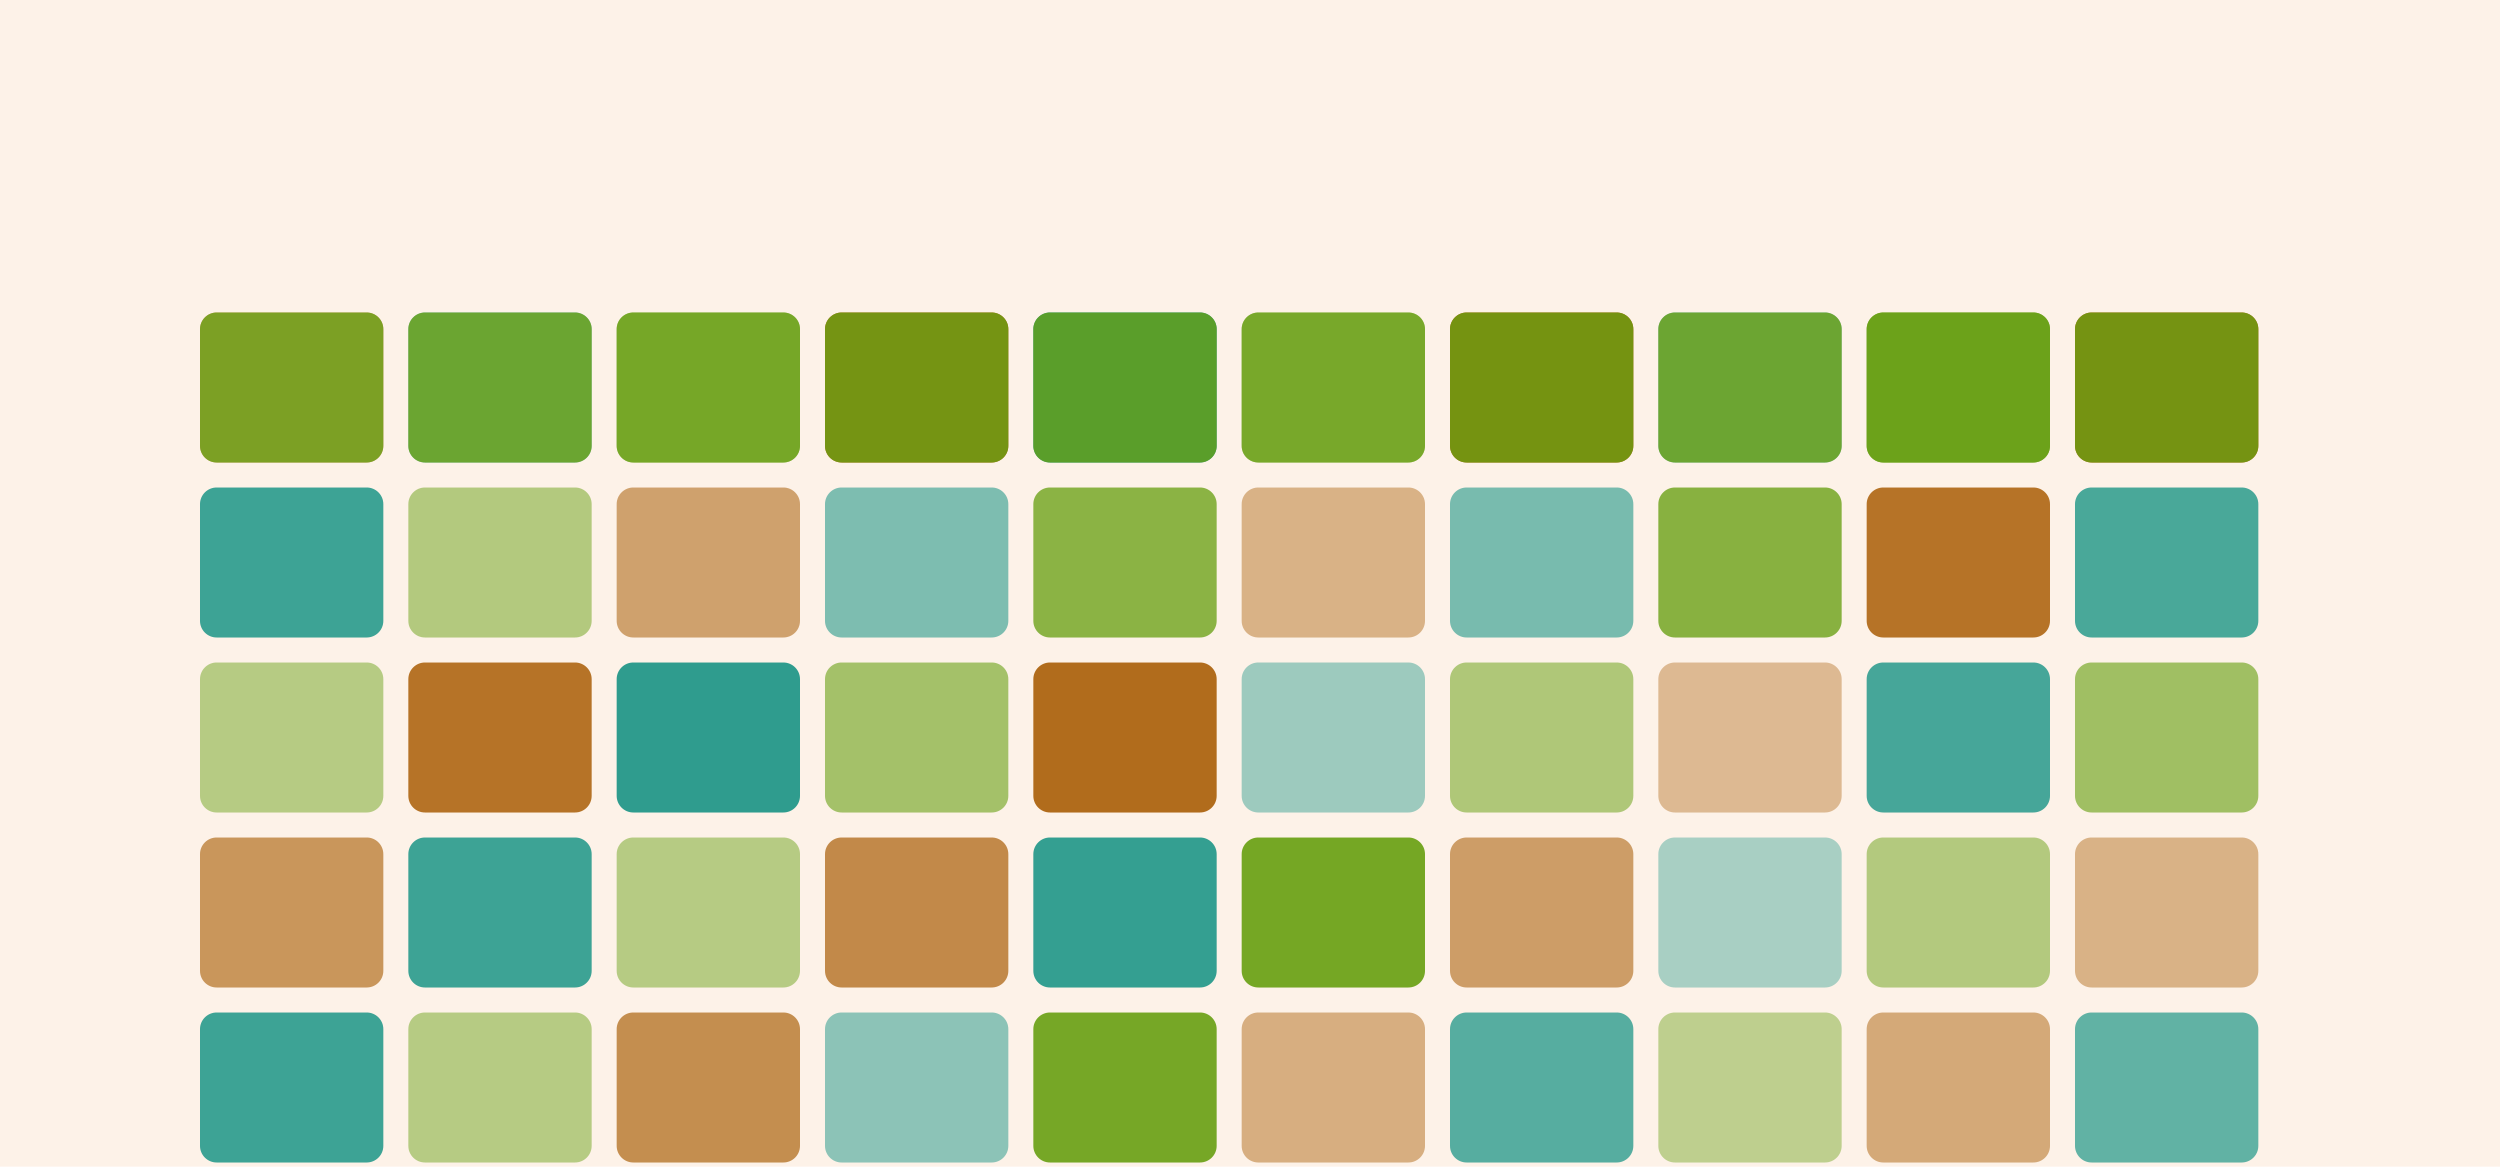
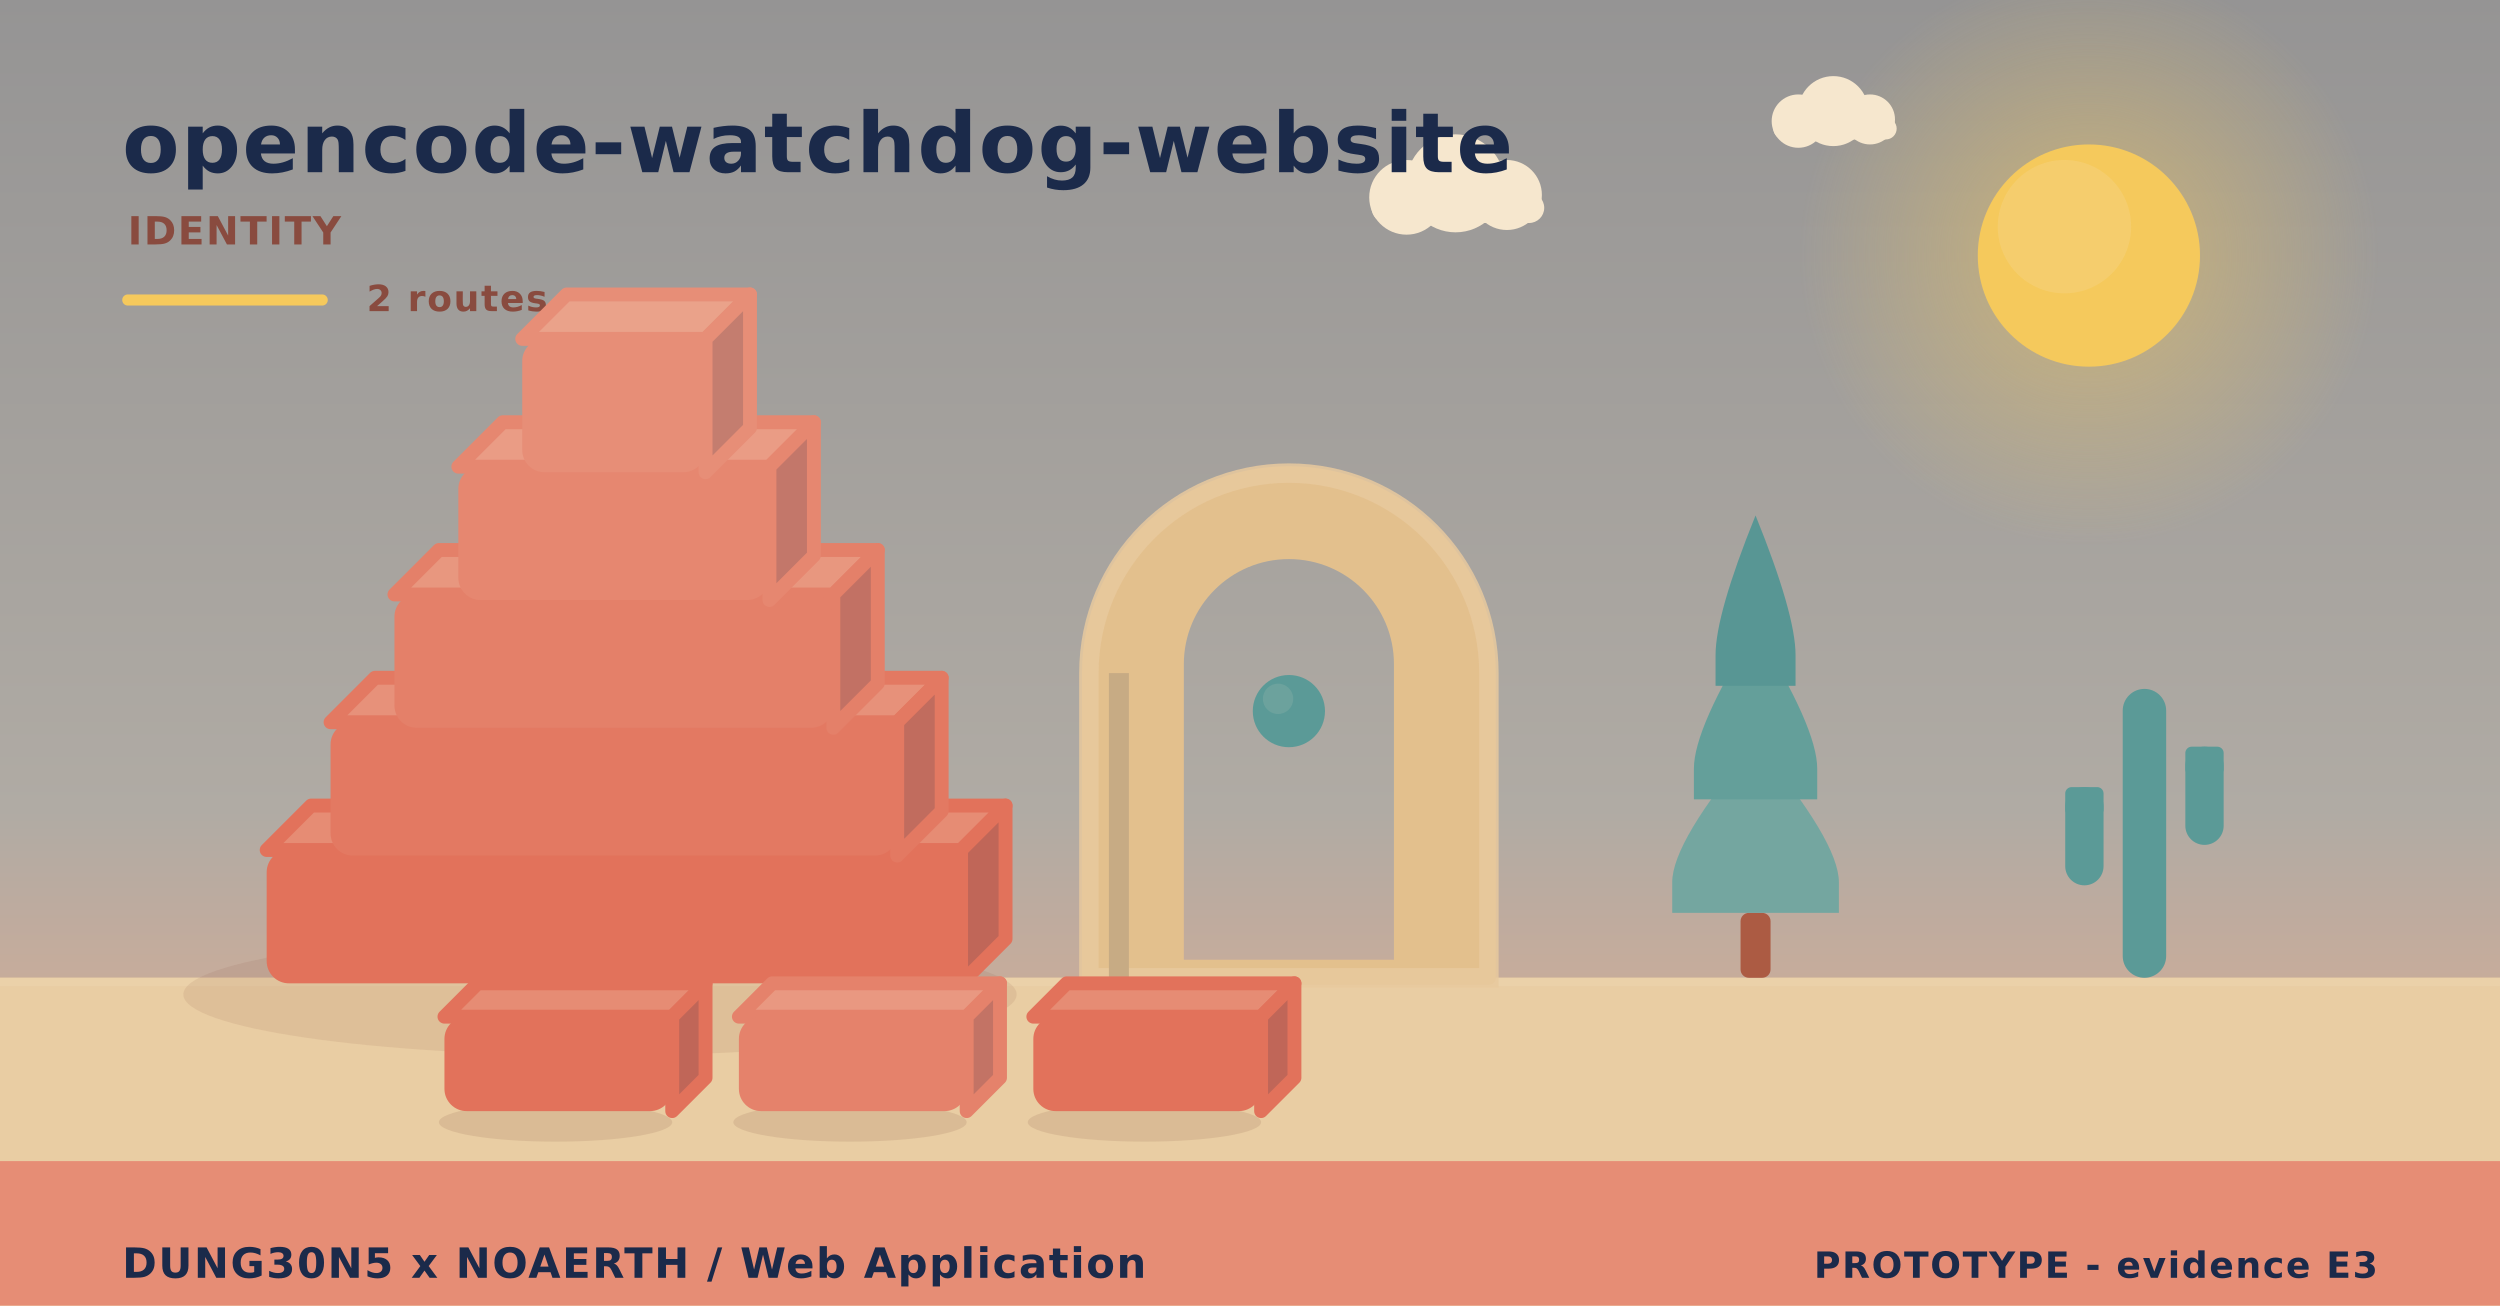
- <svg xmlns="http://www.w3.org/2000/svg" viewBox="0 0 1200 560" width="1200" height="560" role="img" aria-label="opencode-watchdog-website hero">
-   <rect width="1200" height="560" fill="#fdf2e8" />
-   <defs>
-     <linearGradient id="gh" x1="0" y1="0" x2="1" y2="1">
-       <stop offset="0%" stop-color="#a95d05" />
-       <stop offset="100%" stop-color="#109081" />
-     </linearGradient>
-   </defs>
-   <rect x="96.00" y="150.00" width="88.00" height="72.00" rx="8.00" fill="#a95d05" opacity="0.53" />
-   <rect x="196.00" y="150.00" width="88.00" height="72.00" rx="8.00" fill="#109081" opacity="0.53" />
-   <rect x="296.00" y="150.00" width="88.00" height="72.00" rx="8.00" fill="#679f11" opacity="0.50" />
-   <rect x="396.00" y="150.00" width="88.00" height="72.00" rx="8.00" fill="#a95d05" opacity="0.92" />
-   <rect x="496.00" y="150.00" width="88.00" height="72.00" rx="8.00" fill="#109081" opacity="0.89" />
-   <rect x="596.00" y="150.00" width="88.00" height="72.00" rx="8.00" fill="#679f11" opacity="0.42" />
-   <rect x="696.00" y="150.00" width="88.00" height="72.00" rx="8.00" fill="#a95d05" opacity="0.95" />
-   <rect x="796.00" y="150.00" width="88.00" height="72.00" rx="8.00" fill="#109081" opacity="0.51" />
-   <rect x="896.00" y="150.00" width="88.00" height="72.00" rx="8.00" fill="#679f11" opacity="0.81" />
-   <rect x="996.00" y="150.00" width="88.00" height="72.00" rx="8.00" fill="#a95d05" opacity="0.94" />
-   <rect x="96.00" y="234.00" width="88.00" height="72.00" rx="8.00" fill="#109081" opacity="0.81" />
-   <rect x="196.00" y="234.00" width="88.00" height="72.00" rx="8.00" fill="#679f11" opacity="0.49" />
-   <rect x="296.00" y="234.00" width="88.00" height="72.00" rx="8.00" fill="#a95d05" opacity="0.54" />
-   <rect x="396.00" y="234.00" width="88.00" height="72.00" rx="8.00" fill="#109081" opacity="0.54" />
-   <rect x="496.00" y="234.00" width="88.00" height="72.00" rx="8.00" fill="#679f11" opacity="0.76" />
-   <rect x="596.00" y="234.00" width="88.00" height="72.00" rx="8.00" fill="#a95d05" opacity="0.43" />
-   <rect x="696.00" y="234.00" width="88.00" height="72.00" rx="8.00" fill="#109081" opacity="0.56" />
-   <rect x="796.00" y="234.00" width="88.00" height="72.00" rx="8.00" fill="#679f11" opacity="0.78" />
-   <rect x="896.00" y="234.00" width="88.00" height="72.00" rx="8.00" fill="#a95d05" opacity="0.85" />
-   <rect x="996.00" y="234.00" width="88.00" height="72.00" rx="8.00" fill="#109081" opacity="0.76" />
-   <rect x="96.00" y="318.00" width="88.00" height="72.00" rx="8.00" fill="#679f11" opacity="0.47" />
-   <rect x="196.00" y="318.00" width="88.00" height="72.00" rx="8.00" fill="#a95d05" opacity="0.85" />
-   <rect x="296.00" y="318.00" width="88.00" height="72.00" rx="8.00" fill="#109081" opacity="0.87" />
-   <rect x="396.00" y="318.00" width="88.00" height="72.00" rx="8.00" fill="#679f11" opacity="0.59" />
-   <rect x="496.00" y="318.00" width="88.00" height="72.00" rx="8.00" fill="#a95d05" opacity="0.90" />
-   <rect x="596.00" y="318.00" width="88.00" height="72.00" rx="8.00" fill="#109081" opacity="0.41" />
-   <rect x="696.00" y="318.00" width="88.00" height="72.00" rx="8.00" fill="#679f11" opacity="0.52" />
-   <rect x="796.00" y="318.00" width="88.00" height="72.00" rx="8.00" fill="#a95d05" opacity="0.38" />
-   <rect x="896.00" y="318.00" width="88.00" height="72.00" rx="8.00" fill="#109081" opacity="0.77" />
-   <rect x="996.00" y="318.00" width="88.00" height="72.00" rx="8.00" fill="#679f11" opacity="0.62" />
-   <rect x="96.00" y="402.00" width="88.00" height="72.00" rx="8.00" fill="#a95d05" opacity="0.62" />
-   <rect x="196.00" y="402.00" width="88.00" height="72.00" rx="8.00" fill="#109081" opacity="0.81" />
-   <rect x="296.00" y="402.00" width="88.00" height="72.00" rx="8.00" fill="#679f11" opacity="0.47" />
-   <rect x="396.00" y="402.00" width="88.00" height="72.00" rx="8.00" fill="#a95d05" opacity="0.70" />
-   <rect x="496.00" y="402.00" width="88.00" height="72.00" rx="8.00" fill="#109081" opacity="0.85" />
-   <rect x="596.00" y="402.00" width="88.00" height="72.00" rx="8.00" fill="#679f11" opacity="0.91" />
-   <rect x="696.00" y="402.00" width="88.00" height="72.00" rx="8.00" fill="#a95d05" opacity="0.57" />
-   <rect x="796.00" y="402.00" width="88.00" height="72.00" rx="8.00" fill="#109081" opacity="0.36" />
-   <rect x="896.00" y="402.00" width="88.00" height="72.00" rx="8.00" fill="#679f11" opacity="0.49" />
-   <rect x="996.00" y="402.00" width="88.00" height="72.00" rx="8.00" fill="#a95d05" opacity="0.43" />
-   <rect x="96.00" y="486.00" width="88.00" height="72.00" rx="8.00" fill="#109081" opacity="0.81" />
-   <rect x="196.00" y="486.00" width="88.00" height="72.00" rx="8.00" fill="#679f11" opacity="0.47" />
-   <rect x="296.00" y="486.00" width="88.00" height="72.00" rx="8.00" fill="#a95d05" opacity="0.67" />
-   <rect x="396.00" y="486.00" width="88.00" height="72.00" rx="8.00" fill="#109081" opacity="0.48" />
-   <rect x="496.00" y="486.00" width="88.00" height="72.00" rx="8.00" fill="#679f11" opacity="0.90" />
-   <rect x="596.00" y="486.00" width="88.00" height="72.00" rx="8.00" fill="#a95d05" opacity="0.46" />
-   <rect x="696.00" y="486.00" width="88.00" height="72.00" rx="8.00" fill="#109081" opacity="0.70" />
-   <rect x="796.00" y="486.00" width="88.00" height="72.00" rx="8.00" fill="#679f11" opacity="0.42" />
-   <rect x="896.00" y="486.00" width="88.00" height="72.00" rx="8.00" fill="#a95d05" opacity="0.49" />
-   <rect x="996.00" y="486.00" width="88.00" height="72.00" rx="8.00" fill="#109081" opacity="0.66" />
+ <svg xmlns="http://www.w3.org/2000/svg" width="900" height="470" viewBox="0 0 900 470" role="img" aria-label="opencode-watchdog-website - identity">
+   <linearGradient id="skyh" x1="0" y1="0" x2="0" y2="1">
+     <stop offset="0" stop-color="#959494" />
+     <stop offset="0.62" stop-color="#b0aba4" />
+     <stop offset="1" stop-color="#f3ad8a" />
+   </linearGradient>
+   <rect width="900" height="470" fill="url(#skyh)" />
+   <radialGradient id="sunh">
+     <stop offset="0.35" stop-color="#f5c95c" stop-opacity="0.34" />
+     <stop offset="1" stop-color="#f5c95c" stop-opacity="0" />
+   </radialGradient>
+   <circle cx="752" cy="92" r="104" fill="url(#sunh)" />
+   <circle cx="752" cy="92" r="40" fill="#f5c95c" />
+   <circle cx="743.2" cy="81.6" r="24" fill="#f5d27e" opacity="0.5" />
  <g>
-     <rect x="96.00" y="150.00" width="88.00" height="72.00" rx="8.00" fill="#679f11" opacity="0.80" />
-     <animate attributeName="opacity" values="0.25;1.0;0.25" dur="9.467s" begin="5.71s" repeatCount="indefinite" />
+     <circle cx="524" cy="66" r="17.64" fill="#f6e7ce" />
+     <circle cx="506.36" cy="71.04" r="13.44" fill="#f6e7ce" />
+     <circle cx="542.48" cy="70.2" r="12.6" fill="#f6e7ce" />
+     <rect x="493.76" y="69.36" width="62.16" height="10.92" rx="5.46" fill="#f6e7ce" />
+     <animateTransform attributeName="transform" type="translate" values="0 0;24 0;0 0" dur="36s" begin="0s" repeatCount="indefinite" />
  </g>
  <g>
-     <rect x="196.00" y="150.00" width="88.00" height="72.00" rx="8.00" fill="#679f11" opacity="0.80" />
-     <animate attributeName="opacity" values="0.25;1.0;0.25" dur="9.467s" begin="6.03s" repeatCount="indefinite" />
+     <circle cx="660" cy="40" r="12.6" fill="#f6e7ce" />
+     <circle cx="647.4" cy="43.6" r="9.6" fill="#f6e7ce" />
+     <circle cx="673.2" cy="43" r="9" fill="#f6e7ce" />
+     <rect x="638.4" y="42.4" width="44.4" height="7.8" rx="3.9" fill="#f6e7ce" />
+     <animateTransform attributeName="transform" type="translate" values="0 0;-18 0;0 0" dur="46s" begin="3s" repeatCount="indefinite" />
+   </g>
+   <rect x="0" y="352" width="900" height="118" fill="#e9cda3" />
+   <rect x="0" y="352" width="900" height="3" fill="#ebd1a9" />
+   <text x="44" y="62" font-family="Verdana,DejaVu Sans,sans-serif" font-size="30" font-weight="700" letter-spacing="0.6" fill="#1b2a4a" text-anchor="start">opencode-watchdog-website</text>
+   <text x="46" y="88" font-family="Verdana,DejaVu Sans,sans-serif" font-size="14" font-weight="700" letter-spacing="0.6" fill="#894b3f" text-anchor="start">IDENTITY</text>
+   <rect x="44" y="106" width="74" height="4" rx="2" fill="#f5c95c" />
+   <text x="132" y="112" font-family="Verdana,DejaVu Sans,sans-serif" font-size="13" font-weight="700" letter-spacing="0.6" fill="#894b3f" text-anchor="start">2 routes</text>
+   <ellipse cx="216" cy="358" rx="150" ry="22" fill="rgba(138,90,68,0.11)" />
+   <g>
+     <path d="M96,306 L346,306 L362,290 L112,290 Z" fill="#e68c74" stroke="#e2725b" stroke-width="5" stroke-linejoin="round" />
+     <path d="M346,306 L362,290 L362,338 L346,354 Z" fill="#c06658" stroke="#e2725b" stroke-width="5" stroke-linejoin="round" />
+     <rect x="96" y="306" width="250" height="48" rx="8" fill="#e2725b" />
+     <animateTransform attributeName="transform" type="translate" values="0 10;0 0" dur="0.9s" begin="0s" fill="freeze" />
  </g>
  <g>
-     <rect x="296.00" y="150.00" width="88.00" height="72.00" rx="8.00" fill="#679f11" opacity="0.80" />
-     <animate attributeName="opacity" values="0.25;1.0;0.25" dur="9.467s" begin="6.35s" repeatCount="indefinite" />
+     <path d="M119,260 L323,260 L339,244 L135,244 Z" fill="#e7917a" stroke="#e37962" stroke-width="5" stroke-linejoin="round" />
+     <path d="M323,260 L339,244 L339,292 L323,308 Z" fill="#c16c5e" stroke="#e37962" stroke-width="5" stroke-linejoin="round" />
+     <rect x="119" y="260" width="204" height="48" rx="8" fill="#e37962" />
+     <animateTransform attributeName="transform" type="translate" values="0 10;0 0" dur="0.9s" begin="0.28s" fill="freeze" />
  </g>
  <g>
-     <rect x="396.00" y="150.00" width="88.00" height="72.00" rx="8.00" fill="#679f11" opacity="0.80" />
-     <animate attributeName="opacity" values="0.25;1.0;0.25" dur="9.467s" begin="6.67s" repeatCount="indefinite" />
+     <path d="M142,214 L300,214 L316,198 L158,198 Z" fill="#e8977f" stroke="#e48069" stroke-width="5" stroke-linejoin="round" />
+     <path d="M300,214 L316,198 L316,246 L300,262 Z" fill="#c27164" stroke="#e48069" stroke-width="5" stroke-linejoin="round" />
+     <rect x="142" y="214" width="158" height="48" rx="8" fill="#e48069" />
+     <animateTransform attributeName="transform" type="translate" values="0 10;0 0" dur="0.9s" begin="0.56s" fill="freeze" />
  </g>
  <g>
-     <rect x="496.00" y="150.00" width="88.00" height="72.00" rx="8.00" fill="#679f11" opacity="0.80" />
-     <animate attributeName="opacity" values="0.25;1.0;0.25" dur="9.467s" begin="6.99s" repeatCount="indefinite" />
+     <path d="M165,168 L277,168 L293,152 L181,152 Z" fill="#ea9c85" stroke="#e68770" stroke-width="5" stroke-linejoin="round" />
+     <path d="M277,168 L293,152 L293,200 L277,216 Z" fill="#c3776a" stroke="#e68770" stroke-width="5" stroke-linejoin="round" />
+     <rect x="165" y="168" width="112" height="48" rx="8" fill="#e68770" />
+     <animateTransform attributeName="transform" type="translate" values="0 10;0 0" dur="0.9s" begin="0.84s" fill="freeze" />
  </g>
  <g>
-     <rect x="596.00" y="150.00" width="88.00" height="72.00" rx="8.00" fill="#679f11" opacity="0.80" />
-     <animate attributeName="opacity" values="0.25;1.0;0.25" dur="9.467s" begin="7.31s" repeatCount="indefinite" />
+     <path d="M188,122 L254,122 L270,106 L204,106 Z" fill="#eaa28a" stroke="#e78e77" stroke-width="5" stroke-linejoin="round" />
+     <path d="M254,122 L270,106 L270,154 L254,170 Z" fill="#c47d6f" stroke="#e78e77" stroke-width="5" stroke-linejoin="round" />
+     <rect x="188" y="122" width="66" height="48" rx="8" fill="#e78e77" />
+     <animateTransform attributeName="transform" type="translate" values="0 10;0 0" dur="0.9s" begin="1.12s" fill="freeze" />
  </g>
+   <path d="M392,352 L392,242.32 A72,72 0 0 1 536,242.32 L536,352 Z M423.68,348 L423.68,239.09 A40.32,40.32 0 0 1 504.32,239.09 L504.32,348 Z" fill="#e3c08d" fill-rule="evenodd" stroke="#e3c08d" stroke-width="5" stroke-linejoin="round" />
+   <path d="M392,352 L392,242.32 A72,72 0 0 1 536,242.32 L536,352 Z" fill="none" stroke="#e8c99d" stroke-width="7" stroke-linecap="round" opacity="0.85" />
+   <rect x="399.2" y="242.32" width="7.2" height="109.68" fill="#c7ab84" />
  <g>
-     <rect x="696.00" y="150.00" width="88.00" height="72.00" rx="8.00" fill="#679f11" opacity="0.80" />
-     <animate attributeName="opacity" values="0.25;1.0;0.25" dur="9.467s" begin="7.63s" repeatCount="indefinite" />
+     <circle cx="464" cy="256" r="13" fill="#5b9a97" />
+     <circle cx="460.1" cy="251.58" r="5.46" fill="#7aa9a2" opacity="0.55" />
+     <animate attributeName="opacity" values="0.78;1;0.78" dur="5.2s" begin="0s" repeatCount="indefinite" />
  </g>
+   <rect x="626.6" y="328.64" width="10.8" height="23.36" rx="3" fill="#ac5b43" />
+   <path d="M632,267.32 Q602,302.89 602,317.6 Q602,328.64 602,328.64 L662,328.64 Q662,328.64 662,317.6 Q662,302.89 632,267.32 Z" fill="#74a6a0" />
+   <path d="M632,226.44 Q609.8,262.01 609.8,276.72 Q609.8,287.76 609.8,287.76 L654.2,287.76 Q654.2,287.76 654.2,276.72 Q654.2,262.01 632,226.44 Z" fill="#649f9a" />
+   <path d="M632,185.56 Q617.6,221.13 617.6,235.84 Q617.6,246.88 617.6,246.88 L646.4,246.88 Q646.4,246.88 646.4,235.84 Q646.4,221.13 632,185.56 Z" fill="#589694" />
+   <rect x="764.18" y="248" width="15.64" height="104" rx="7.82" fill="#5b9a97" />
+   <rect x="743.48" y="283.36" width="13.8" height="35.36" rx="6.9" fill="#5b9a97" />
+   <rect x="743.48" y="283.36" width="13.8" height="10.4" rx="2.3" fill="#5b9a97" />
+   <rect x="786.72" y="268.8" width="13.8" height="35.36" rx="6.9" fill="#5b9a97" />
+   <rect x="786.72" y="268.8" width="13.8" height="10.4" rx="2.3" fill="#5b9a97" />
+   <ellipse cx="200" cy="404" rx="42" ry="7" fill="rgba(138,90,68,0.15)" />
  <g>
-     <rect x="796.00" y="150.00" width="88.00" height="72.00" rx="8.00" fill="#679f11" opacity="0.80" />
-     <animate attributeName="opacity" values="0.25;1.0;0.25" dur="9.467s" begin="7.95s" repeatCount="indefinite" />
+     <path d="M160,366 L242,366 L254,354 L172,354 Z" fill="#e68c74" stroke="#e2725b" stroke-width="5" stroke-linejoin="round" />
+     <path d="M242,366 L254,354 L254,388 L242,400 Z" fill="#c06658" stroke="#e2725b" stroke-width="5" stroke-linejoin="round" />
+     <rect x="160" y="366" width="82" height="34" rx="8" fill="#e2725b" />
+     <animateTransform attributeName="transform" type="translate" values="0 10;0 0" dur="0.7s" begin="0.8s" fill="freeze" />
  </g>
+   <ellipse cx="306" cy="404" rx="42" ry="7" fill="rgba(138,90,68,0.15)" />
  <g>
-     <rect x="896.00" y="150.00" width="88.00" height="72.00" rx="8.00" fill="#679f11" opacity="0.80" />
-     <animate attributeName="opacity" values="0.25;1.0;0.25" dur="9.467s" begin="8.27s" repeatCount="indefinite" />
+     <path d="M266,366 L348,366 L360,354 L278,354 Z" fill="#e99881" stroke="#e5826b" stroke-width="5" stroke-linejoin="round" />
+     <path d="M348,366 L360,354 L360,388 L348,400 Z" fill="#c37365" stroke="#e5826b" stroke-width="5" stroke-linejoin="round" />
+     <rect x="266" y="366" width="82" height="34" rx="8" fill="#e5826b" />
+     <animateTransform attributeName="transform" type="translate" values="0 10;0 0" dur="0.7s" begin="0.95s" fill="freeze" />
  </g>
+   <ellipse cx="412" cy="404" rx="42" ry="7" fill="rgba(138,90,68,0.15)" />
  <g>
-     <rect x="996.00" y="150.00" width="88.00" height="72.00" rx="8.00" fill="#679f11" opacity="0.80" />
-     <animate attributeName="opacity" values="0.25;1.0;0.25" dur="9.467s" begin="8.59s" repeatCount="indefinite" />
+     <path d="M372,366 L454,366 L466,354 L384,354 Z" fill="#e68c74" stroke="#e2725b" stroke-width="5" stroke-linejoin="round" />
+     <path d="M454,366 L466,354 L466,388 L454,400 Z" fill="#c06658" stroke="#e2725b" stroke-width="5" stroke-linejoin="round" />
+     <rect x="372" y="366" width="82" height="34" rx="8" fill="#e2725b" />
+     <animateTransform attributeName="transform" type="translate" values="0 10;0 0" dur="0.7s" begin="1.1s" fill="freeze" />
  </g>
+   <rect x="0" y="418" width="900" height="52" rx="0" fill="#e68972" opacity="0.94" />
+   <text x="44" y="460" font-family="Verdana,DejaVu Sans,sans-serif" font-size="15" font-weight="700" letter-spacing="0.6" fill="#1b2a4a" text-anchor="start">DUNG30N5 x NOAERTH  /  Web Application</text>
+   <text x="856" y="460" font-family="Verdana,DejaVu Sans,sans-serif" font-size="13" font-weight="700" letter-spacing="0.6" fill="#1b2a4a" text-anchor="end">PROTOTYPE  -  evidence E3</text>
</svg>
